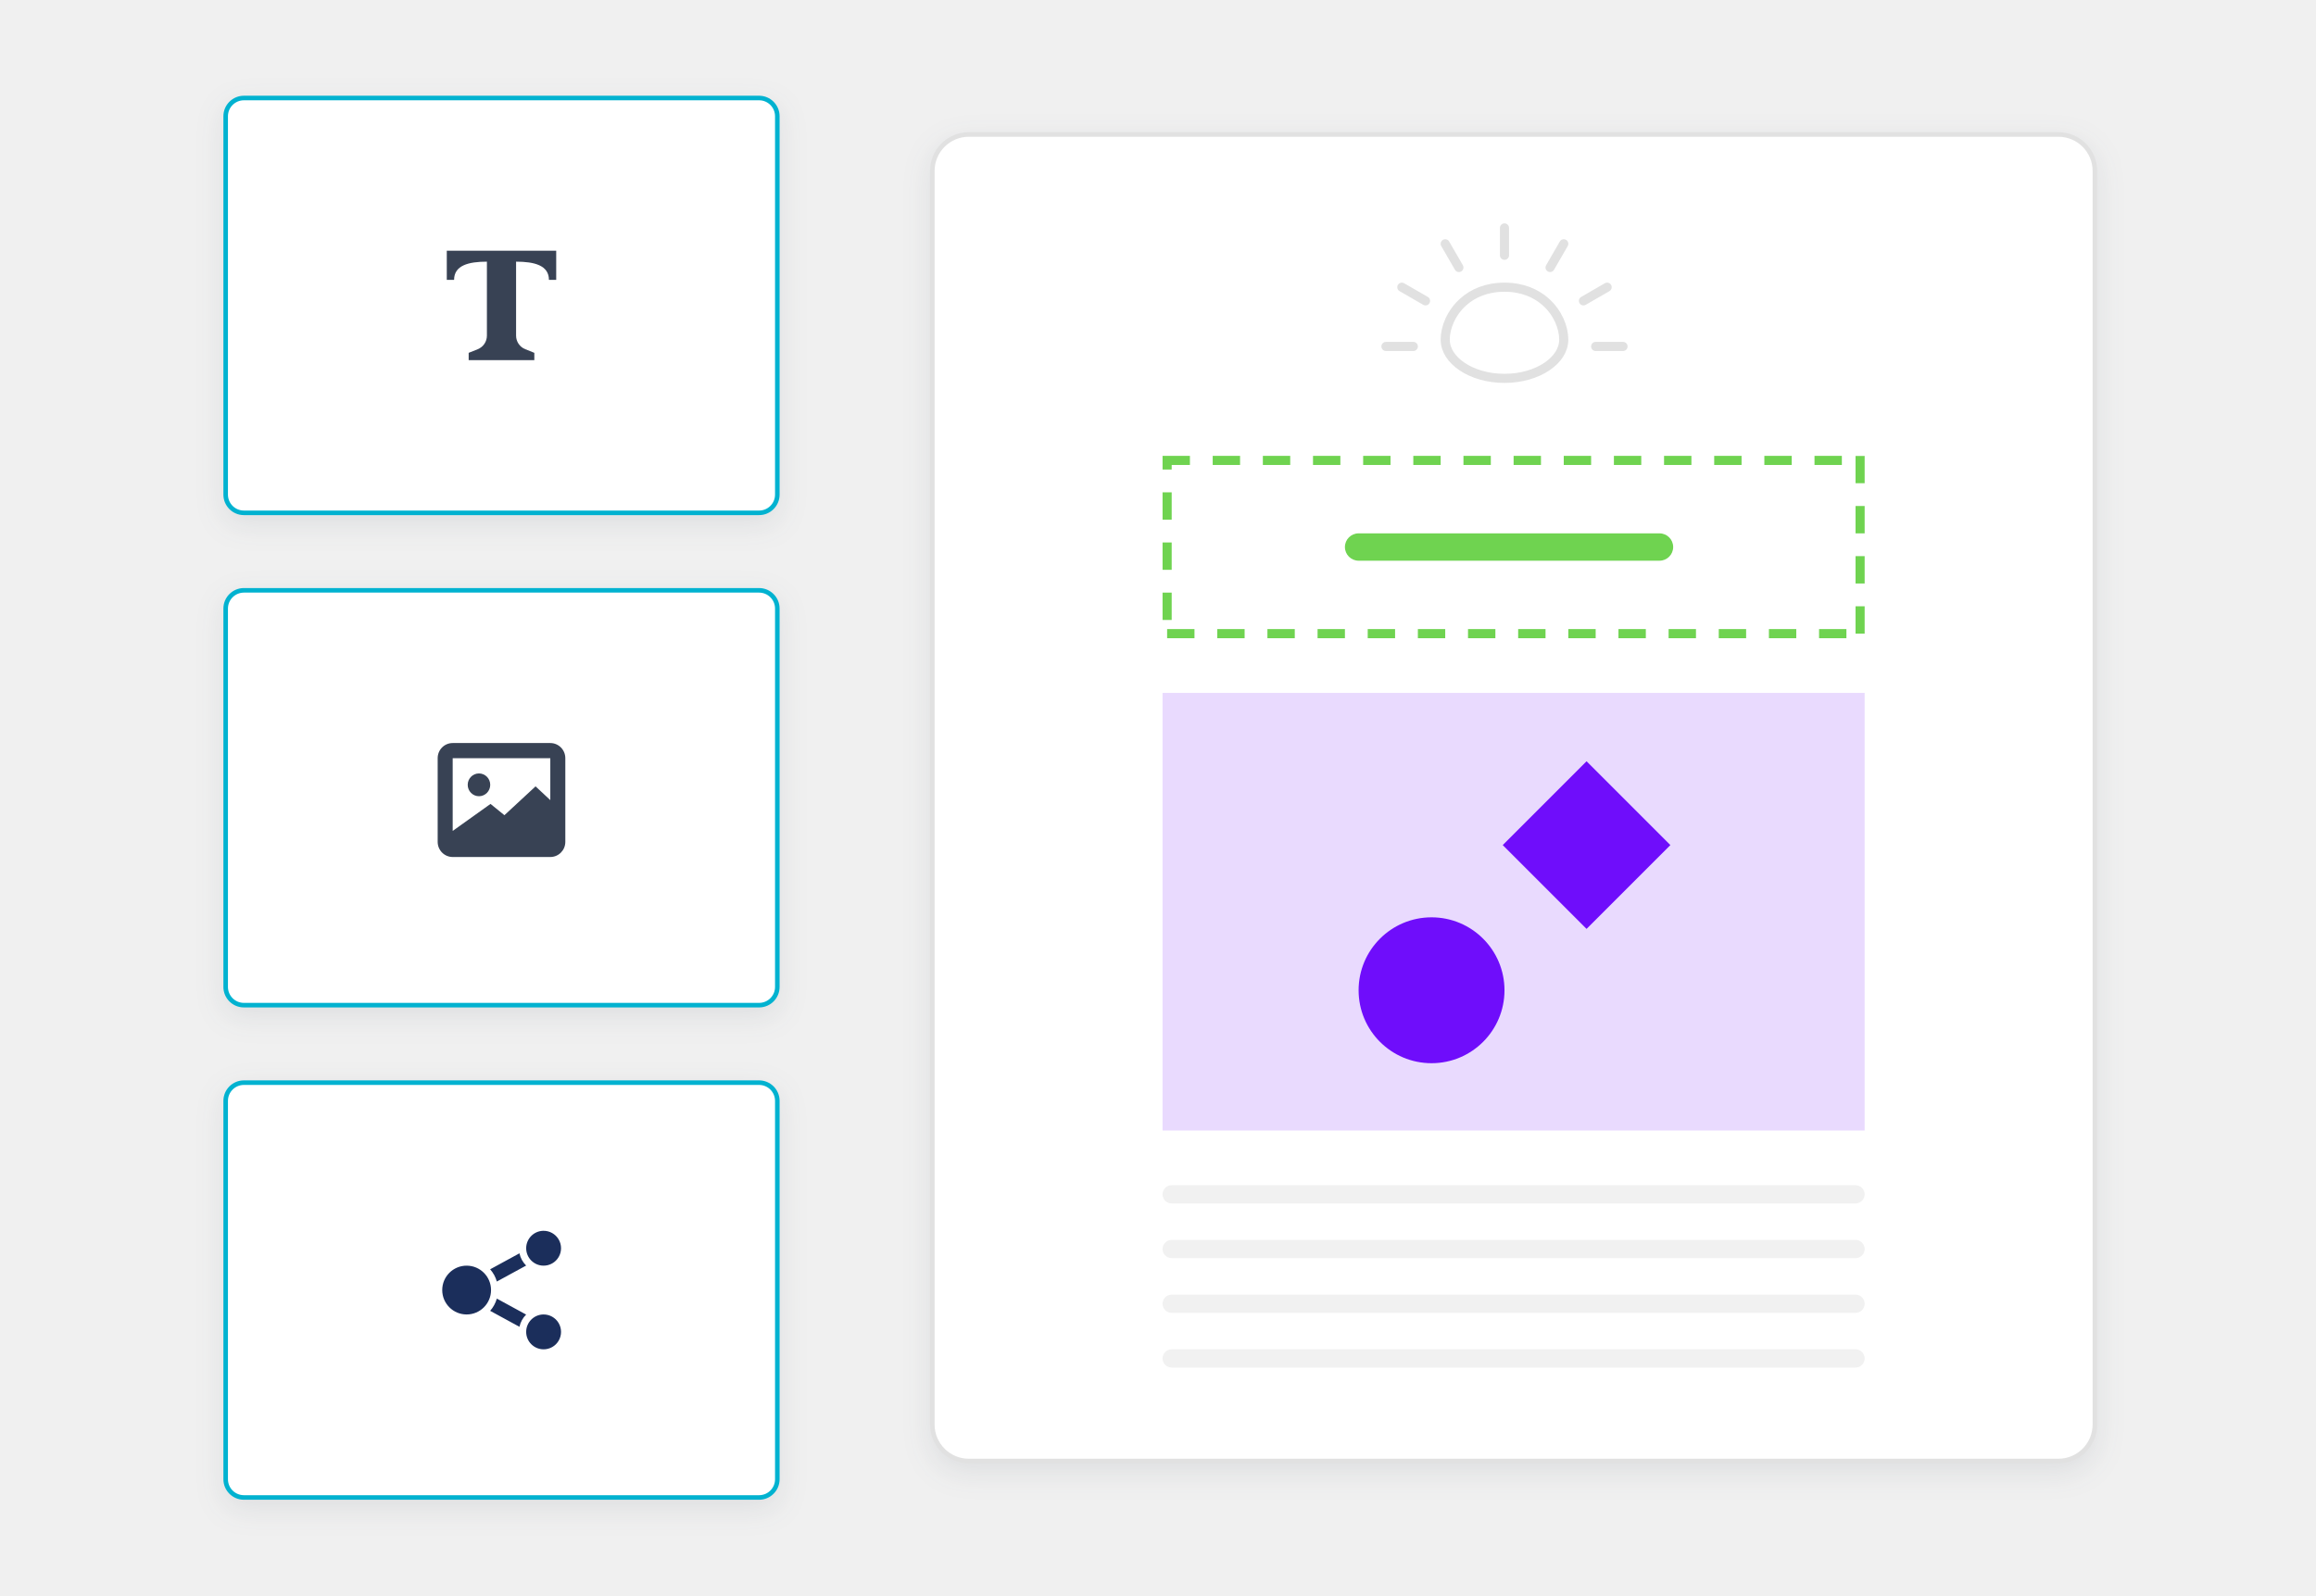
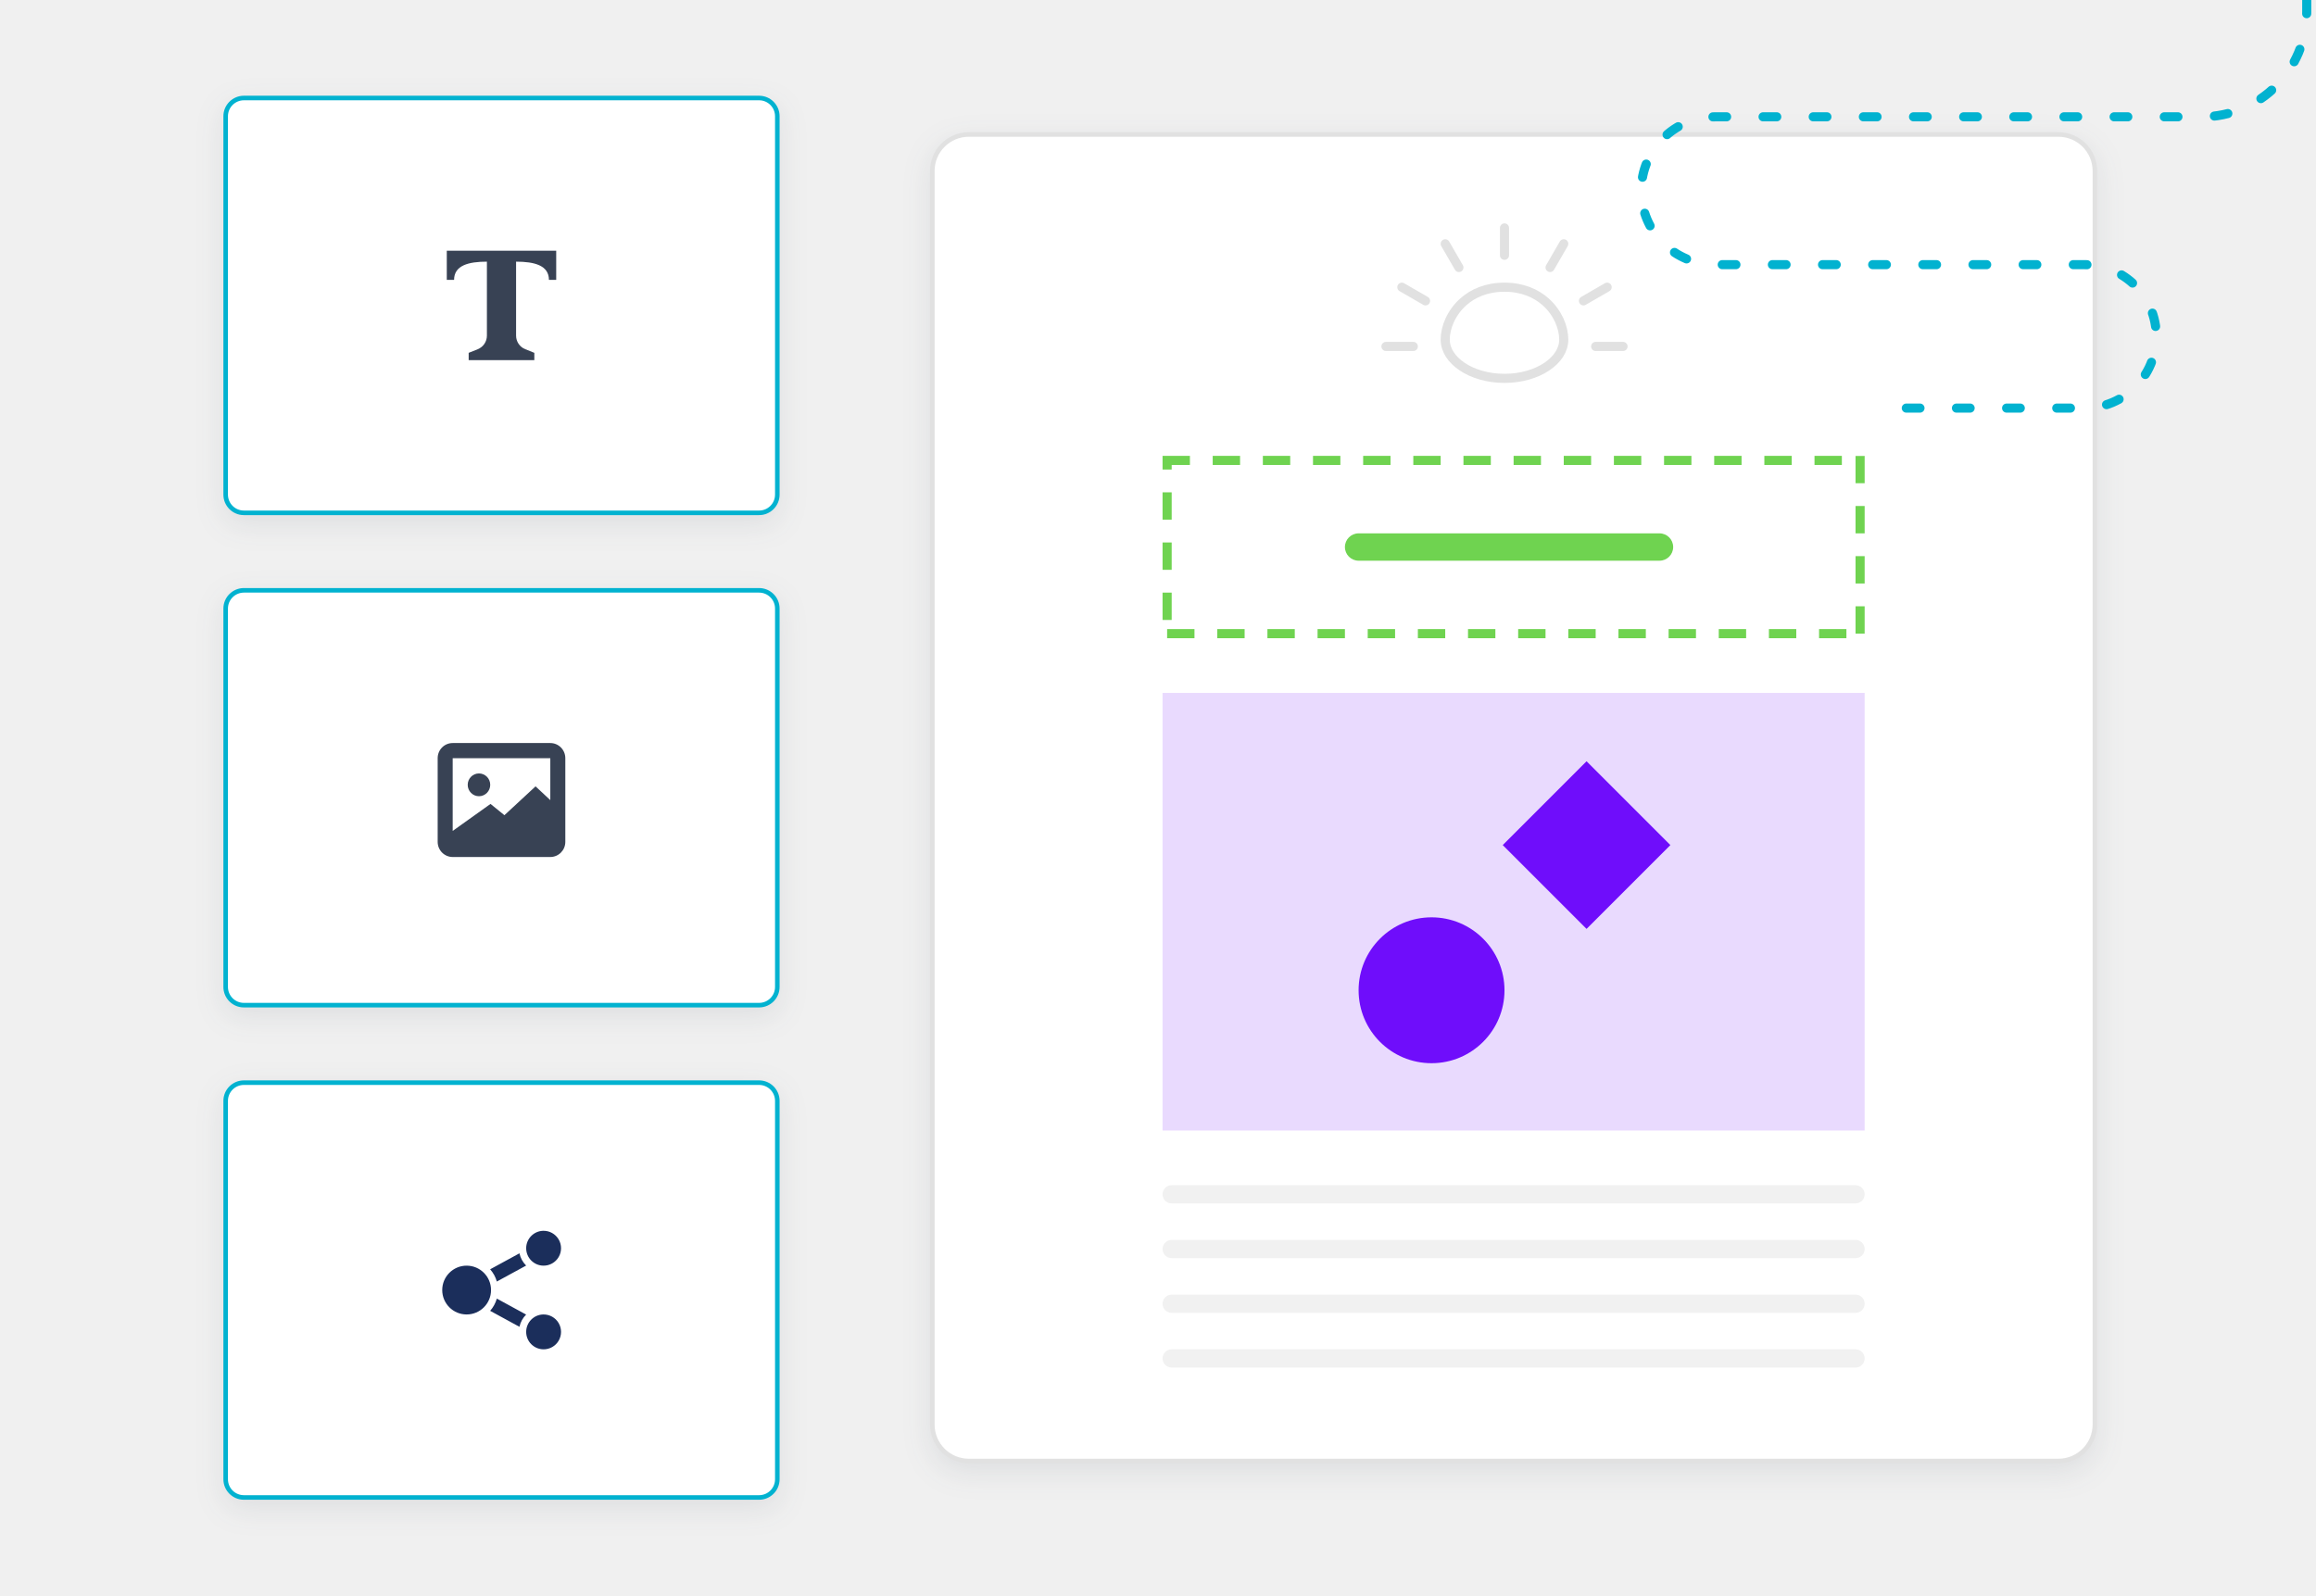
<svg xmlns="http://www.w3.org/2000/svg" xmlns:xlink="http://www.w3.org/1999/xlink" width="508" height="350" viewBox="0 0 508 350">
  <defs>
    <rect id="b" width="254" height="290" x="0" y="0" rx="8" />
    <filter id="c" width="108.7%" height="107.6%" x="-4.3%" y="-3.1%" filterUnits="objectBoundingBox">
      <feMorphology in="SourceAlpha" operator="dilate" radius="1" result="shadowSpreadOuter1" />
      <feOffset dy="2" in="shadowSpreadOuter1" result="shadowOffsetOuter1" />
      <feGaussianBlur in="shadowOffsetOuter1" result="shadowBlurOuter1" stdDeviation="3" />
      <feComposite in="shadowBlurOuter1" in2="SourceAlpha" operator="out" result="shadowBlurOuter1" />
      <feColorMatrix in="shadowBlurOuter1" values="0 0 0 0 0.208 0 0 0 0 0.259 0 0 0 0 0.329 0 0 0 0.101 0" />
    </filter>
    <path id="e" d="M0 0h154v96H0z" />
    <path id="a" d="M0 0h154v40H0z" />
    <mask id="g" width="154" height="40" x="0" y="0" fill="#fff" maskContentUnits="userSpaceOnUse" maskUnits="objectBoundingBox">
      <use xlink:href="#a" />
    </mask>
    <rect id="i" width="120" height="90" x="0" y="0" rx="4" />
    <filter id="h" width="118.3%" height="124.4%" x="-9.2%" y="-10%" filterUnits="objectBoundingBox">
      <feMorphology in="SourceAlpha" operator="dilate" radius="1" result="shadowSpreadOuter1" />
      <feOffset dy="2" in="shadowSpreadOuter1" result="shadowOffsetOuter1" />
      <feGaussianBlur in="shadowOffsetOuter1" result="shadowBlurOuter1" stdDeviation="3" />
      <feComposite in="shadowBlurOuter1" in2="SourceAlpha" operator="out" result="shadowBlurOuter1" />
      <feColorMatrix in="shadowBlurOuter1" values="0 0 0 0 0.208 0 0 0 0 0.259 0 0 0 0 0.329 0 0 0 0.101 0" />
    </filter>
    <rect id="k" width="120" height="90" x="0" y="0" rx="4" />
    <filter id="j" width="118.3%" height="124.4%" x="-9.2%" y="-10%" filterUnits="objectBoundingBox">
      <feMorphology in="SourceAlpha" operator="dilate" radius="1" result="shadowSpreadOuter1" />
      <feOffset dy="2" in="shadowSpreadOuter1" result="shadowOffsetOuter1" />
      <feGaussianBlur in="shadowOffsetOuter1" result="shadowBlurOuter1" stdDeviation="3" />
      <feComposite in="shadowBlurOuter1" in2="SourceAlpha" operator="out" result="shadowBlurOuter1" />
      <feColorMatrix in="shadowBlurOuter1" values="0 0 0 0 0.208 0 0 0 0 0.259 0 0 0 0 0.329 0 0 0 0.101 0" />
    </filter>
    <rect id="m" width="120" height="90" x="0" y="0" rx="4" />
    <filter id="l" width="118.3%" height="124.4%" x="-9.2%" y="-10%" filterUnits="objectBoundingBox">
      <feMorphology in="SourceAlpha" operator="dilate" radius="1" result="shadowSpreadOuter1" />
      <feOffset dy="2" in="shadowSpreadOuter1" result="shadowOffsetOuter1" />
      <feGaussianBlur in="shadowOffsetOuter1" result="shadowBlurOuter1" stdDeviation="3" />
      <feComposite in="shadowBlurOuter1" in2="SourceAlpha" operator="out" result="shadowBlurOuter1" />
      <feColorMatrix in="shadowBlurOuter1" values="0 0 0 0 0.208 0 0 0 0 0.259 0 0 0 0 0.329 0 0 0 0.101 0" />
    </filter>
  </defs>
  <g fill="none" fill-rule="evenodd">
    <g transform="translate(205 30)">
      <mask id="d" fill="#fff">
        <use xlink:href="#b" />
      </mask>
      <use fill="#000" filter="url(#c)" xlink:href="#b" />
      <rect width="255" height="291" x="-.5" y="-.5" fill="#FFF" stroke="#E1E1E1" rx="8" />
      <g mask="url(#d)">
        <g transform="translate(50 122)">
          <mask id="f" fill="#fff">
            <use xlink:href="#e" />
          </mask>
          <use fill="#6F0DFB" fill-opacity=".15" xlink:href="#e" />
          <circle cx="59" cy="65.234" r="16" fill="#6F0DFB" mask="url(#f)" />
          <path fill="#6F0DFB" mask="url(#f)" transform="rotate(-45 93 33.385)" d="M80 20.385h26v26H80z" />
          <rect width="154" height="4" y="108" fill="#F1F1F1" rx="2" />
          <rect width="154" height="4" y="120" fill="#F1F1F1" rx="2" />
          <rect width="154" height="4" y="132" fill="#F1F1F1" rx="2" />
          <rect width="154" height="4" y="144" fill="#F1F1F1" rx="2" />
        </g>
      </g>
      <g mask="url(#d)">
        <g transform="translate(50 70)">
          <use stroke="#6FD350" stroke-dasharray="6 5" stroke-width="4" mask="url(#g)" xlink:href="#a" />
          <rect width="72" height="6" x="40" y="17" fill="#6FD350" rx="3" />
        </g>
      </g>
      <path stroke="#E1E1E1" stroke-width="2" d="M125 33c-3.892 0-6.905 1.318-9.045 3.23C113.32 38.582 112 41.82 112 44.5c0 2.32 1.44 4.383 3.662 5.89 2.39 1.622 5.695 2.61 9.338 2.61 3.643 0 6.948-.988 9.338-2.61 2.221-1.507 3.662-3.57 3.662-5.89 0-2.68-1.32-5.917-3.955-8.27-2.14-1.912-5.153-3.23-9.045-3.23z" mask="url(#d)" />
      <rect width="8" height="2" x="98" y="45" fill="#E1E1E1" mask="url(#d)" rx="1" />
      <rect width="8" height="2" x="101.081" y="33.5" fill="#E1E1E1" mask="url(#d)" rx="1" transform="rotate(30 105.081 34.5)" />
      <rect width="8" height="2" x="109.5" y="25.081" fill="#E1E1E1" mask="url(#d)" rx="1" transform="rotate(60 113.5 26.081)" />
      <rect width="8" height="2" x="121" y="22" fill="#E1E1E1" mask="url(#d)" rx="1" transform="rotate(90 125 23)" />
      <rect width="8" height="2" x="132.5" y="25.081" fill="#E1E1E1" mask="url(#d)" rx="1" transform="rotate(120 136.5 26.081)" />
      <rect width="8" height="2" x="140.919" y="33.5" fill="#E1E1E1" mask="url(#d)" rx="1" transform="rotate(150 144.919 34.5)" />
      <rect width="8" height="2" x="144" y="45" fill="#E1E1E1" mask="url(#d)" rx="1" transform="rotate(180 148 46)" />
    </g>
    <g transform="translate(50 22)">
      <use fill="#000" filter="url(#h)" xlink:href="#i" />
      <rect width="121" height="91" x="-.5" y="-.5" fill="#FFF" stroke="#01B2D0" rx="4" />
      <path fill="#384254" d="M72 39.4h-1.595c0-3.2-3.205-4-7.205-4v16.234a3.2 3.2 0 0 0 2.011 2.97l1.989.796V57H52.8v-1.6l1.989-.795a3.2 3.2 0 0 0 2.011-2.971V35.4c-4 0-7.2.8-7.2 4H48V33h24v6.4z" />
    </g>
    <g transform="translate(50 238)">
      <use fill="#000" filter="url(#j)" xlink:href="#k" />
      <rect width="121" height="91" x="-.5" y="-.5" fill="#FFF" stroke="#01B2D0" rx="4" />
      <path fill="#1B2E5B" fill-rule="nonzero" d="M69.176 50.353a3.824 3.824 0 1 1 0 7.647 3.824 3.824 0 0 1 0-7.647zm-10.2-3.48l6.429 3.504a5.344 5.344 0 0 0-1.465 2.685l-6.428-3.506a6.893 6.893 0 0 0 1.465-2.682zm-6.623-7.226a5.353 5.353 0 1 1 0 10.706 5.353 5.353 0 0 1 0-10.706zm11.587-2.709a5.342 5.342 0 0 0 1.466 2.686l-6.428 3.504a6.869 6.869 0 0 0-1.468-2.684l6.43-3.506zM69.176 32a3.824 3.824 0 1 1 0 7.647 3.824 3.824 0 0 1 0-7.647z" />
    </g>
    <g transform="translate(50 130)">
      <use fill="#000" filter="url(#l)" xlink:href="#m" />
      <rect width="121" height="91" x="-.5" y="-.5" fill="#FFF" stroke="#01B2D0" rx="4" />
      <path fill="#384254" d="M70.706 33C72.526 33 74 34.488 74 36.32v18.36c0 1.833-1.466 3.32-3.294 3.32H49.294C47.474 58 46 56.512 46 54.68V36.32c0-1.833 1.466-3.32 3.294-3.32h21.412zm0 3.333H49.294v15.945l8.298-5.923 3.049 2.475 6.83-6.327 3.235 3.02v-9.19zm-15.647 3.334c1.364 0 2.47 1.119 2.47 2.5 0 1.38-1.106 2.5-2.47 2.5-1.365 0-2.47-1.12-2.47-2.5 0-1.381 1.105-2.5 2.47-2.5z" />
    </g>
+     <path stroke="#01B2D0" stroke-dasharray="3 8" stroke-linecap="round" stroke-linejoin="round" stroke-width="2" d="M505.969 0v2.625c0 12.703-10.298 23-23 23H376.215c-8.955 0-16.215 7.26-16.215 16.215s7.26 16.215 16.215 16.215h81.02c8.69 0 15.734 7.044 15.734 15.734 0 8.69-7.045 15.734-15.735 15.734h-40.632 0" />
  </g>
</svg>
